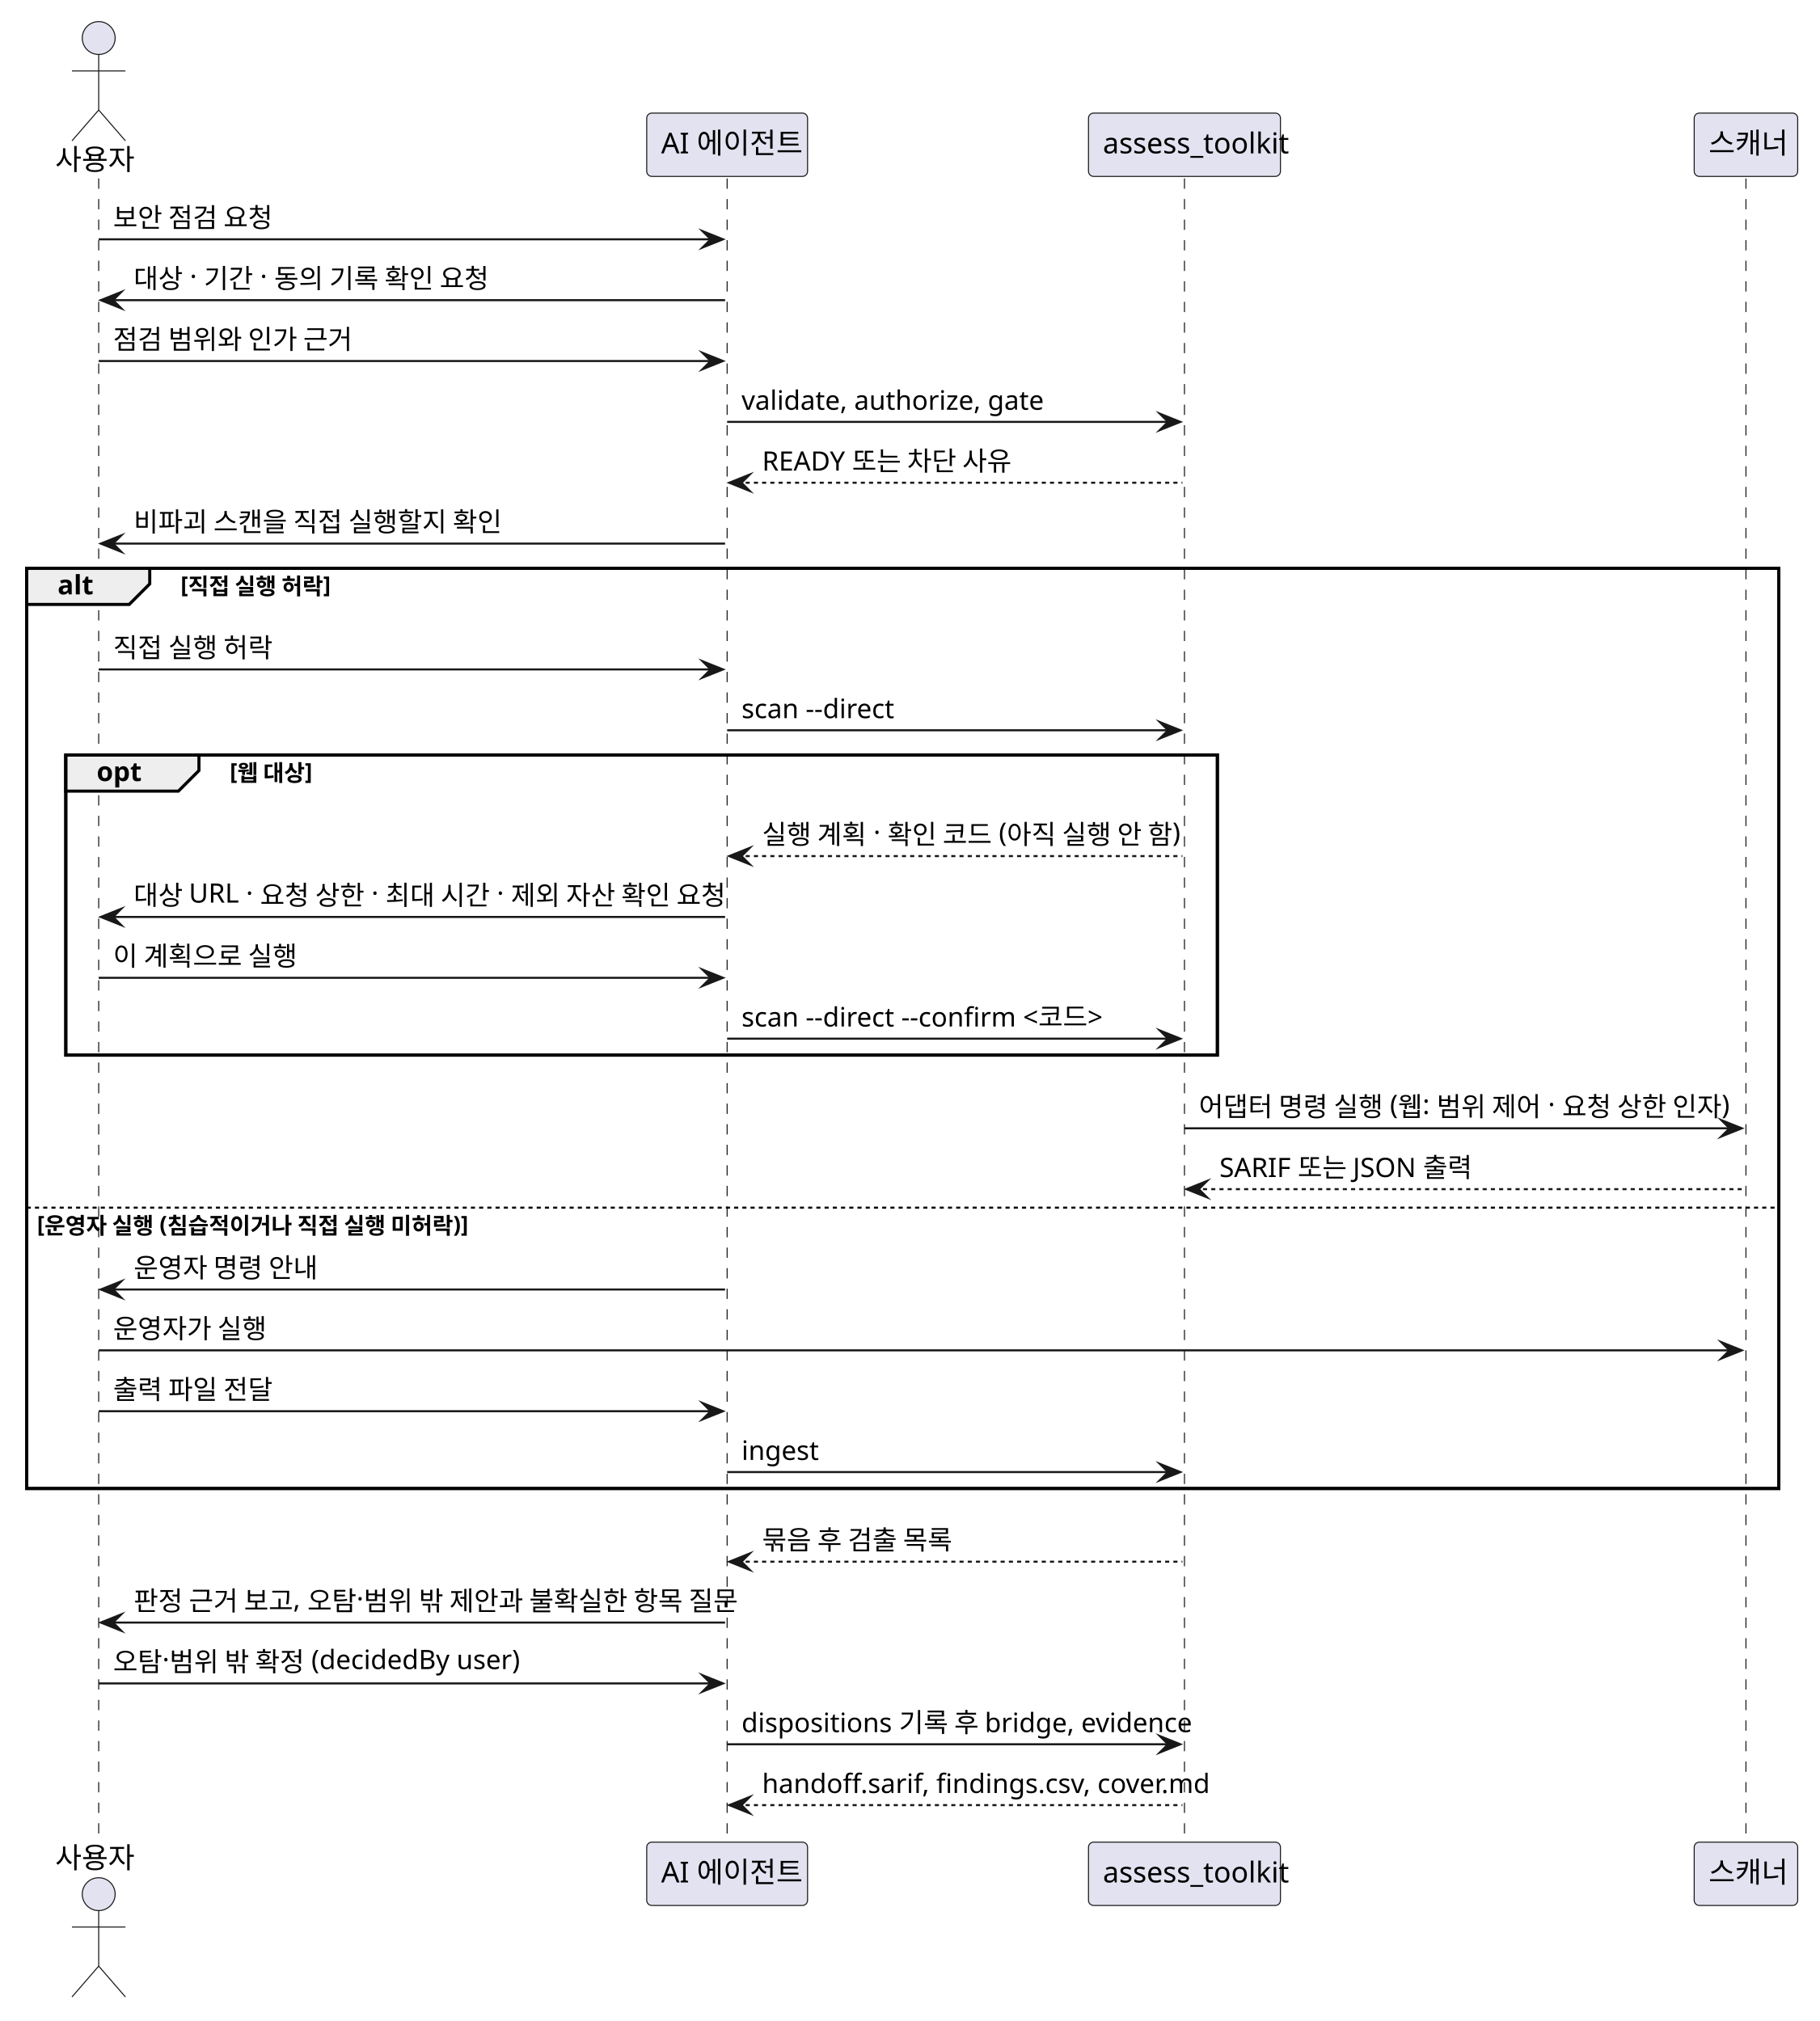
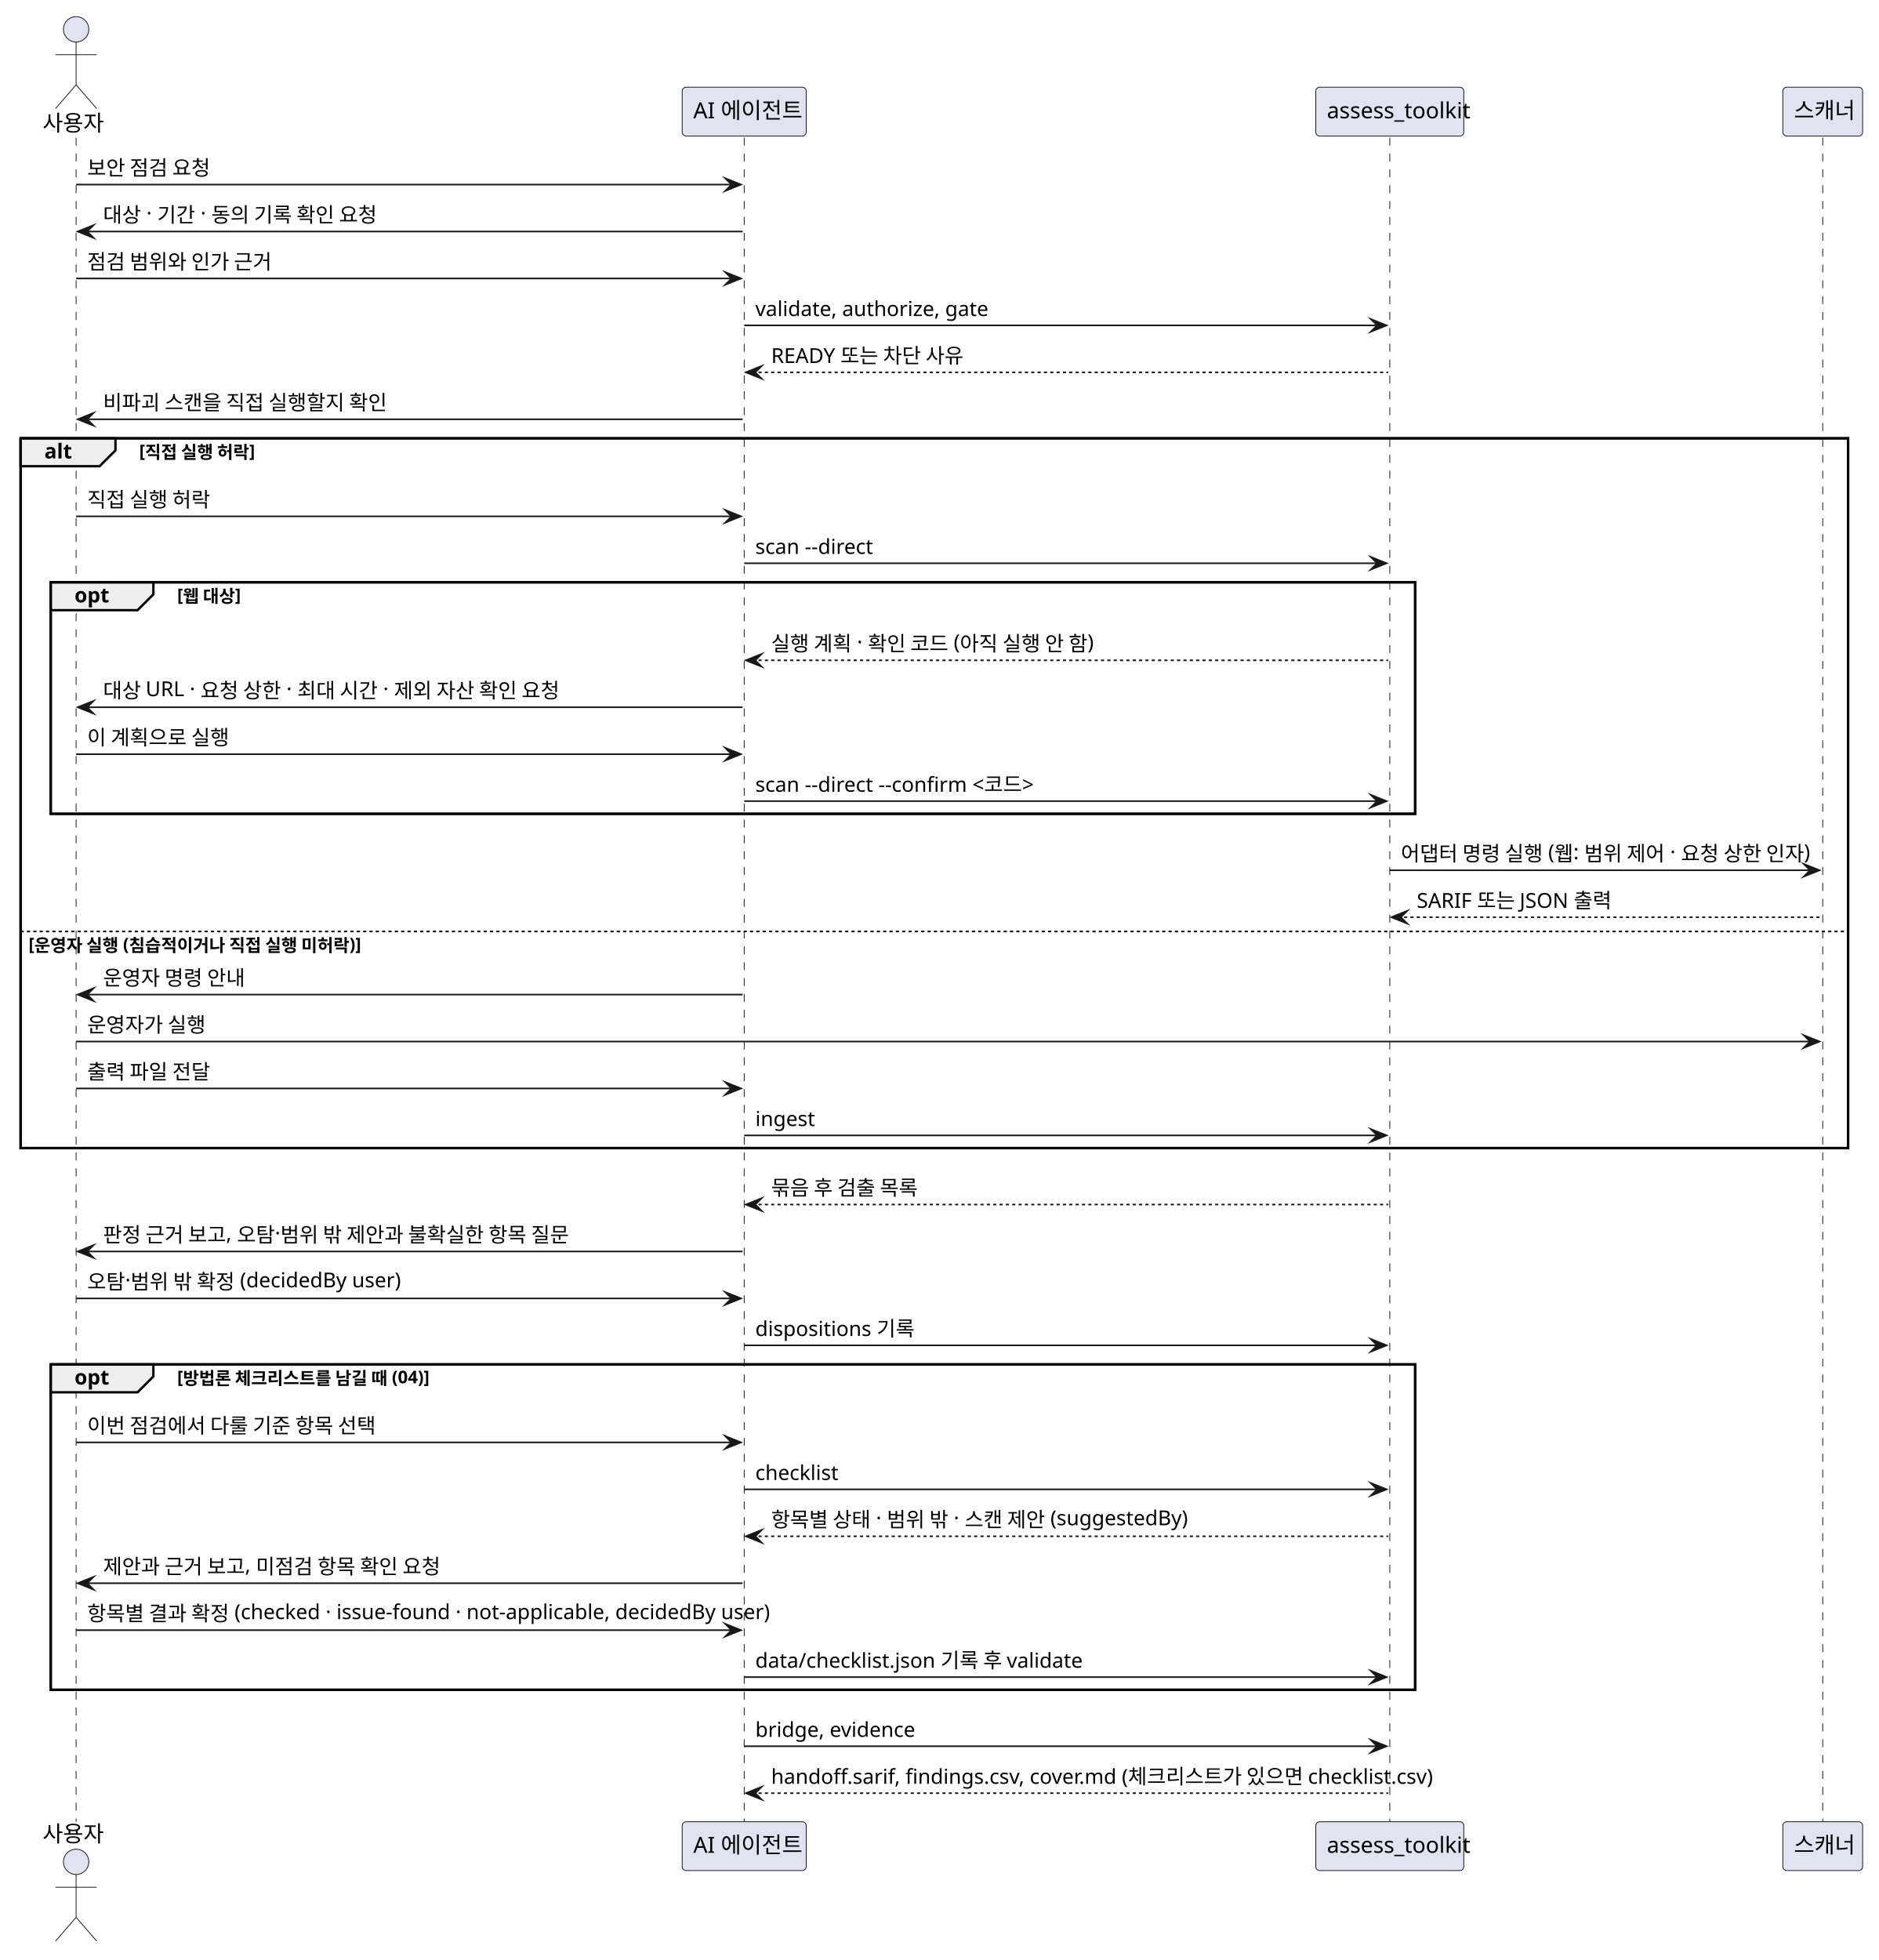
- <svg xmlns="http://www.w3.org/2000/svg" version="1.1" data-diagram-type="SEQUENCE" style="width:885px;height:983px;background:#FFFFFF;" width="885px" height="983px" viewBox="0 0 885 983" zoomAndPan="magnify" preserveAspectRatio="none" contentStyleType="text/css">
+ <svg xmlns="http://www.w3.org/2000/svg" version="1.1" data-diagram-type="SEQUENCE" style="width:1185px;height:1236px;background:#FFFFFF;" width="1185px" height="1236px" viewBox="0 0 1185 1236" zoomAndPan="magnify" preserveAspectRatio="none" contentStyleType="text/css">
  <defs />
  <g font-family="sans-serif" lengthAdjust="spacing">
-     <rect x="13" y="276.4" width="852.079" height="447.6" fill="none" style="stroke:#000;stroke-width:1.5;" />
-     <rect x="32" y="367.2" width="560.025" height="146" fill="none" style="stroke:#000;stroke-width:1.5;" />
+     <rect x="13" y="276.4" width="1152.587" height="447.6" fill="none" style="stroke:#000;stroke-width:1.5;" />
+     <rect x="32" y="367.2" width="860.533" height="146" fill="none" style="stroke:#000;stroke-width:1.5;" />
+     <rect x="32" y="860.4" width="860.533" height="205.2" fill="none" style="stroke:#000;stroke-width:1.5;" />
    <g class="participant-lifeline" data-qualified-name="U" data-entity-uid="part1" id="part1-lifeline" data-source-line="5">
      <g>
-         <rect x="44.5" y="86.8" width="8" height="809.2" fill="#000" fill-opacity="0" />
-         <line x1="48" y1="86.8" x2="48" y2="896" style="stroke:#181818;stroke-width:0.5;stroke-dasharray:5,5;" />
+         <rect x="44.5" y="86.8" width="8" height="1062" fill="#000" fill-opacity="0" />
+         <line x1="48" y1="86.8" x2="48" y2="1148.8" style="stroke:#181818;stroke-width:0.5;stroke-dasharray:5,5;" />
      </g>
    </g>
    <g class="participant-lifeline" data-qualified-name="A" data-entity-uid="part2" id="part2-lifeline" data-source-line="6">
      <g>
-         <rect x="350.119" y="86.8" width="8" height="809.2" fill="#000" fill-opacity="0" />
-         <line x1="353.619" y1="86.8" x2="353.619" y2="896" style="stroke:#181818;stroke-width:0.5;stroke-dasharray:5,5;" />
+         <rect x="465.871" y="86.8" width="8" height="1062" fill="#000" fill-opacity="0" />
+         <line x1="469.371" y1="86.8" x2="469.371" y2="1148.8" style="stroke:#181818;stroke-width:0.5;stroke-dasharray:5,5;" />
      </g>
    </g>
    <g class="participant-lifeline" data-qualified-name="T" data-entity-uid="part3" id="part3-lifeline" data-source-line="7">
      <g>
-         <rect x="572.525" y="86.8" width="8" height="809.2" fill="#000" fill-opacity="0" />
-         <line x1="576.025" y1="86.8" x2="576.025" y2="896" style="stroke:#181818;stroke-width:0.5;stroke-dasharray:5,5;" />
+         <rect x="873.033" y="86.8" width="8" height="1062" fill="#000" fill-opacity="0" />
+         <line x1="876.533" y1="86.8" x2="876.533" y2="1148.8" style="stroke:#181818;stroke-width:0.5;stroke-dasharray:5,5;" />
      </g>
    </g>
    <g class="participant-lifeline" data-qualified-name="S" data-entity-uid="part4" id="part4-lifeline" data-source-line="8">
      <g>
-         <rect x="845.579" y="86.8" width="8" height="809.2" fill="#000" fill-opacity="0" />
-         <line x1="849.079" y1="86.8" x2="849.079" y2="896" style="stroke:#181818;stroke-width:0.5;stroke-dasharray:5,5;" />
+         <rect x="1146.087" y="86.8" width="8" height="1062" fill="#000" fill-opacity="0" />
+         <line x1="1149.587" y1="86.8" x2="1149.587" y2="1148.8" style="stroke:#181818;stroke-width:0.5;stroke-dasharray:5,5;" />
      </g>
    </g>
    <g class="participant participant-head" data-qualified-name="U" data-entity-uid="part1" id="part1-head" data-source-line="5">
      <text x="26.835" y="82.6" fill="#000" font-size="14" textLength="36.33" font-family="'Apple SD Gothic Neo'">사용자</text>
      <ellipse cx="48" cy="18.5" rx="8" ry="8" fill="#E2E2F0" style="stroke:#181818;stroke-width:0.5;" />
      <path d="M48,26.5 L48,53.5 M35,34.5 L61,34.5 M48,53.5 L35,68.5 M48,53.5 L61,68.5" style="stroke:#181818;stroke-width:0.5;" fill="none" />
    </g>
    <g class="participant participant-head" data-qualified-name="A" data-entity-uid="part2" id="part2-head" data-source-line="6">
-       <rect x="314.51" y="55" width="78.218" height="30.8" fill="#E2E2F0" style="stroke:#181818;stroke-width:0.5;" rx="2.5" ry="2.5" />
-       <text x="321.51" y="74.6" fill="#000" font-size="14" textLength="64.218" font-family="'Apple SD Gothic Neo'">AI 에이전트</text>
+       <rect x="430.262" y="55" width="78.218" height="30.8" fill="#E2E2F0" style="stroke:#181818;stroke-width:0.5;" rx="2.5" ry="2.5" />
+       <text x="437.262" y="74.6" fill="#000" font-size="14" textLength="64.218" font-family="'Apple SD Gothic Neo'">AI 에이전트</text>
    </g>
    <g class="participant participant-head" data-qualified-name="T" data-entity-uid="part3" id="part3-head" data-source-line="7">
-       <rect x="529.349" y="55" width="93.352" height="30.8" fill="#E2E2F0" style="stroke:#181818;stroke-width:0.5;" rx="2.5" ry="2.5" />
-       <text x="536.349" y="74.6" fill="#000" font-size="14" textLength="79.352" font-family="'Apple SD Gothic Neo'">assess_toolkit</text>
+       <rect x="829.857" y="55" width="93.352" height="30.8" fill="#E2E2F0" style="stroke:#181818;stroke-width:0.5;" rx="2.5" ry="2.5" />
+       <text x="836.857" y="74.6" fill="#000" font-size="14" textLength="79.352" font-family="'Apple SD Gothic Neo'">assess_toolkit</text>
    </g>
    <g class="participant participant-head" data-qualified-name="S" data-entity-uid="part4" id="part4-head" data-source-line="8">
-       <rect x="823.914" y="55" width="50.33" height="30.8" fill="#E2E2F0" style="stroke:#181818;stroke-width:0.5;" rx="2.5" ry="2.5" />
-       <text x="830.914" y="74.6" fill="#000" font-size="14" textLength="36.33" font-family="'Apple SD Gothic Neo'">스캐너</text>
+       <rect x="1124.422" y="55" width="50.33" height="30.8" fill="#E2E2F0" style="stroke:#181818;stroke-width:0.5;" rx="2.5" ry="2.5" />
+       <text x="1131.422" y="74.6" fill="#000" font-size="14" textLength="36.33" font-family="'Apple SD Gothic Neo'">스캐너</text>
    </g>
    <g class="participant participant-tail" data-qualified-name="U" data-entity-uid="part1" id="part1-tail" data-source-line="5">
-       <text x="26.835" y="908.6" fill="#000" font-size="14" textLength="36.33" font-family="'Apple SD Gothic Neo'">사용자</text>
-       <ellipse cx="48" cy="921.3" rx="8" ry="8" fill="#E2E2F0" style="stroke:#181818;stroke-width:0.5;" />
-       <path d="M48,929.3 L48,956.3 M35,937.3 L61,937.3 M48,956.3 L35,971.3 M48,956.3 L61,971.3" style="stroke:#181818;stroke-width:0.5;" fill="none" />
+       <text x="26.835" y="1161.4" fill="#000" font-size="14" textLength="36.33" font-family="'Apple SD Gothic Neo'">사용자</text>
+       <ellipse cx="48" cy="1174.1" rx="8" ry="8" fill="#E2E2F0" style="stroke:#181818;stroke-width:0.5;" />
+       <path d="M48,1182.1 L48,1209.1 M35,1190.1 L61,1190.1 M48,1209.1 L35,1224.1 M48,1209.1 L61,1224.1" style="stroke:#181818;stroke-width:0.5;" fill="none" />
    </g>
    <g class="participant participant-tail" data-qualified-name="A" data-entity-uid="part2" id="part2-tail" data-source-line="6">
-       <rect x="314.51" y="896" width="78.218" height="30.8" fill="#E2E2F0" style="stroke:#181818;stroke-width:0.5;" rx="2.5" ry="2.5" />
-       <text x="321.51" y="915.6" fill="#000" font-size="14" textLength="64.218" font-family="'Apple SD Gothic Neo'">AI 에이전트</text>
+       <rect x="430.262" y="1148.8" width="78.218" height="30.8" fill="#E2E2F0" style="stroke:#181818;stroke-width:0.5;" rx="2.5" ry="2.5" />
+       <text x="437.262" y="1168.4" fill="#000" font-size="14" textLength="64.218" font-family="'Apple SD Gothic Neo'">AI 에이전트</text>
    </g>
    <g class="participant participant-tail" data-qualified-name="T" data-entity-uid="part3" id="part3-tail" data-source-line="7">
-       <rect x="529.349" y="896" width="93.352" height="30.8" fill="#E2E2F0" style="stroke:#181818;stroke-width:0.5;" rx="2.5" ry="2.5" />
-       <text x="536.349" y="915.6" fill="#000" font-size="14" textLength="79.352" font-family="'Apple SD Gothic Neo'">assess_toolkit</text>
+       <rect x="829.857" y="1148.8" width="93.352" height="30.8" fill="#E2E2F0" style="stroke:#181818;stroke-width:0.5;" rx="2.5" ry="2.5" />
+       <text x="836.857" y="1168.4" fill="#000" font-size="14" textLength="79.352" font-family="'Apple SD Gothic Neo'">assess_toolkit</text>
    </g>
    <g class="participant participant-tail" data-qualified-name="S" data-entity-uid="part4" id="part4-tail" data-source-line="8">
-       <rect x="823.914" y="896" width="50.33" height="30.8" fill="#E2E2F0" style="stroke:#181818;stroke-width:0.5;" rx="2.5" ry="2.5" />
-       <text x="830.914" y="915.6" fill="#000" font-size="14" textLength="36.33" font-family="'Apple SD Gothic Neo'">스캐너</text>
+       <rect x="1124.422" y="1148.8" width="50.33" height="30.8" fill="#E2E2F0" style="stroke:#181818;stroke-width:0.5;" rx="2.5" ry="2.5" />
+       <text x="1131.422" y="1168.4" fill="#000" font-size="14" textLength="36.33" font-family="'Apple SD Gothic Neo'">스캐너</text>
    </g>
    <g class="message" data-entity-1="part1" data-entity-2="part2" id="msg1" data-source-line="9">
-       <polygon points="341.619,112.4,351.619,116.4,341.619,120.4,345.619,116.4" fill="#181818" style="stroke:#181818;stroke-width:1;stroke-linejoin:miter;stroke-miterlimit:10;" />
-       <line x1="48" y1="116.4" x2="347.619" y2="116.4" style="stroke:#181818;stroke-width:1;" />
+       <polygon points="457.371,112.4,467.371,116.4,457.371,120.4,461.371,116.4" fill="#181818" style="stroke:#181818;stroke-width:1;stroke-linejoin:miter;stroke-miterlimit:10;" />
+       <line x1="48" y1="116.4" x2="463.371" y2="116.4" style="stroke:#181818;stroke-width:1;" />
      <text x="55" y="110.5" fill="#000" font-size="13" textLength="74.308" font-family="'Apple SD Gothic Neo'">보안 점검 요청</text>
    </g>
    <g class="message" data-entity-1="part2" data-entity-2="part1" id="msg2" data-source-line="10">
      <polygon points="59,142,49,146,59,150,55,146" fill="#181818" style="stroke:#181818;stroke-width:1;stroke-linejoin:miter;stroke-miterlimit:10;" />
-       <line x1="53" y1="146" x2="352.619" y2="146" style="stroke:#181818;stroke-width:1;" />
+       <line x1="53" y1="146" x2="468.371" y2="146" style="stroke:#181818;stroke-width:1;" />
      <text x="65" y="140.1" fill="#000" font-size="13" textLength="166.751" font-family="'Apple SD Gothic Neo'">대상 · 기간 · 동의 기록 확인 요청</text>
    </g>
    <g class="message" data-entity-1="part1" data-entity-2="part2" id="msg3" data-source-line="11">
-       <polygon points="341.619,171.6,351.619,175.6,341.619,179.6,345.619,175.6" fill="#181818" style="stroke:#181818;stroke-width:1;stroke-linejoin:miter;stroke-miterlimit:10;" />
-       <line x1="48" y1="175.6" x2="347.619" y2="175.6" style="stroke:#181818;stroke-width:1;" />
+       <polygon points="457.371,171.6,467.371,175.6,457.371,179.6,461.371,175.6" fill="#181818" style="stroke:#181818;stroke-width:1;stroke-linejoin:miter;stroke-miterlimit:10;" />
+       <line x1="48" y1="175.6" x2="463.371" y2="175.6" style="stroke:#181818;stroke-width:1;" />
      <text x="55" y="169.7" fill="#000" font-size="13" textLength="111.462" font-family="'Apple SD Gothic Neo'">점검 범위와 인가 근거</text>
    </g>
    <g class="message" data-entity-1="part2" data-entity-2="part3" id="msg4" data-source-line="12">
-       <polygon points="564.025,201.2,574.025,205.2,564.025,209.2,568.025,205.2" fill="#181818" style="stroke:#181818;stroke-width:1;stroke-linejoin:miter;stroke-miterlimit:10;" />
-       <line x1="353.619" y1="205.2" x2="570.025" y2="205.2" style="stroke:#181818;stroke-width:1;" />
-       <text x="360.619" y="199.3" fill="#000" font-size="13" textLength="130.481" font-family="'Apple SD Gothic Neo'">validate, authorize, gate</text>
+       <polygon points="864.533,201.2,874.533,205.2,864.533,209.2,868.533,205.2" fill="#181818" style="stroke:#181818;stroke-width:1;stroke-linejoin:miter;stroke-miterlimit:10;" />
+       <line x1="469.371" y1="205.2" x2="870.533" y2="205.2" style="stroke:#181818;stroke-width:1;" />
+       <text x="476.371" y="199.3" fill="#000" font-size="13" textLength="130.481" font-family="'Apple SD Gothic Neo'">validate, authorize, gate</text>
    </g>
    <g class="message" data-entity-1="part3" data-entity-2="part2" id="msg5" data-source-line="13">
-       <polygon points="364.619,230.8,354.619,234.8,364.619,238.8,360.619,234.8" fill="#181818" style="stroke:#181818;stroke-width:1;stroke-linejoin:miter;stroke-miterlimit:10;" />
-       <line x1="358.619" y1="234.8" x2="575.025" y2="234.8" style="stroke:#181818;stroke-width:1;stroke-dasharray:2,2;" />
-       <text x="370.619" y="228.9" fill="#000" font-size="13" textLength="115.934" font-family="'Apple SD Gothic Neo'">READY 또는 차단 사유</text>
+       <polygon points="480.371,230.8,470.371,234.8,480.371,238.8,476.371,234.8" fill="#181818" style="stroke:#181818;stroke-width:1;stroke-linejoin:miter;stroke-miterlimit:10;" />
+       <line x1="474.371" y1="234.8" x2="875.533" y2="234.8" style="stroke:#181818;stroke-width:1;stroke-dasharray:2,2;" />
+       <text x="486.371" y="228.9" fill="#000" font-size="13" textLength="115.934" font-family="'Apple SD Gothic Neo'">READY 또는 차단 사유</text>
    </g>
    <g class="message" data-entity-1="part2" data-entity-2="part1" id="msg6" data-source-line="14">
      <polygon points="59,260.4,49,264.4,59,268.4,55,264.4" fill="#181818" style="stroke:#181818;stroke-width:1;stroke-linejoin:miter;stroke-miterlimit:10;" />
-       <line x1="53" y1="264.4" x2="352.619" y2="264.4" style="stroke:#181818;stroke-width:1;" />
+       <line x1="53" y1="264.4" x2="468.371" y2="264.4" style="stroke:#181818;stroke-width:1;" />
      <text x="65" y="258.5" fill="#000" font-size="13" textLength="171.106" font-family="'Apple SD Gothic Neo'">비파괴 스캔을 직접 실행할지 확인</text>
    </g>
    <path d="M13,276.4 L72.82,276.4 L72.82,284 L62.82,294 L13,294 L13,276.4" style="stroke:#000;stroke-width:1.5;" fill="#EEE" />
-     <rect x="13" y="276.4" width="852.079" height="447.6" fill="none" style="stroke:#000;stroke-width:1.5;" />
+     <rect x="13" y="276.4" width="1152.587" height="447.6" fill="none" style="stroke:#000;stroke-width:1.5;" />
    <text x="28" y="289.1" fill="#000" font-size="13" textLength="14.82" font-weight="700" font-family="'Apple SD Gothic Neo'">alt</text>
    <text x="87.82" y="288.3" fill="#000" font-size="11" textLength="70.774" font-weight="700" font-family="'Apple SD Gothic Neo'">[직접 실행 허락]</text>
    <g class="message" data-entity-1="part1" data-entity-2="part2" id="msg7" data-source-line="16">
-       <polygon points="341.619,321.6,351.619,325.6,341.619,329.6,345.619,325.6" fill="#181818" style="stroke:#181818;stroke-width:1;stroke-linejoin:miter;stroke-miterlimit:10;" />
-       <line x1="48" y1="325.6" x2="347.619" y2="325.6" style="stroke:#181818;stroke-width:1;" />
+       <polygon points="457.371,321.6,467.371,325.6,457.371,329.6,461.371,325.6" fill="#181818" style="stroke:#181818;stroke-width:1;stroke-linejoin:miter;stroke-miterlimit:10;" />
+       <line x1="48" y1="325.6" x2="463.371" y2="325.6" style="stroke:#181818;stroke-width:1;" />
      <text x="55" y="319.7" fill="#000" font-size="13" textLength="74.308" font-family="'Apple SD Gothic Neo'">직접 실행 허락</text>
    </g>
    <g class="message" data-entity-1="part2" data-entity-2="part3" id="msg8" data-source-line="17">
-       <polygon points="564.025,351.2,574.025,355.2,564.025,359.2,568.025,355.2" fill="#181818" style="stroke:#181818;stroke-width:1;stroke-linejoin:miter;stroke-miterlimit:10;" />
-       <line x1="353.619" y1="355.2" x2="570.025" y2="355.2" style="stroke:#181818;stroke-width:1;" />
-       <text x="360.619" y="349.3" fill="#000" font-size="13" textLength="70.434" font-family="'Apple SD Gothic Neo'">scan --direct</text>
+       <polygon points="864.533,351.2,874.533,355.2,864.533,359.2,868.533,355.2" fill="#181818" style="stroke:#181818;stroke-width:1;stroke-linejoin:miter;stroke-miterlimit:10;" />
+       <line x1="469.371" y1="355.2" x2="870.533" y2="355.2" style="stroke:#181818;stroke-width:1;" />
+       <text x="476.371" y="349.3" fill="#000" font-size="13" textLength="70.434" font-family="'Apple SD Gothic Neo'">scan --direct</text>
    </g>
    <path d="M32,367.2 L96.747,367.2 L96.747,374.8 L86.747,384.8 L32,384.8 L32,367.2" style="stroke:#000;stroke-width:1.5;" fill="#EEE" />
-     <rect x="32" y="367.2" width="560.025" height="146" fill="none" style="stroke:#000;stroke-width:1.5;" />
+     <rect x="32" y="367.2" width="860.533" height="146" fill="none" style="stroke:#000;stroke-width:1.5;" />
    <text x="47" y="379.9" fill="#000" font-size="13" textLength="19.747" font-weight="700" font-family="'Apple SD Gothic Neo'">opt</text>
    <text x="111.747" y="379.1" fill="#000" font-size="11" textLength="39.336" font-weight="700" font-family="'Apple SD Gothic Neo'">[웹 대상]</text>
    <g class="message" data-entity-1="part3" data-entity-2="part2" id="msg9" data-source-line="19">
-       <polygon points="364.619,412.4,354.619,416.4,364.619,420.4,360.619,416.4" fill="#181818" style="stroke:#181818;stroke-width:1;stroke-linejoin:miter;stroke-miterlimit:10;" />
-       <line x1="358.619" y1="416.4" x2="575.025" y2="416.4" style="stroke:#181818;stroke-width:1;stroke-dasharray:2,2;" />
-       <text x="370.619" y="410.5" fill="#000" font-size="13" textLength="196.963" font-family="'Apple SD Gothic Neo'">실행 계획 · 확인 코드 (아직 실행 안 함)</text>
+       <polygon points="480.371,412.4,470.371,416.4,480.371,420.4,476.371,416.4" fill="#181818" style="stroke:#181818;stroke-width:1;stroke-linejoin:miter;stroke-miterlimit:10;" />
+       <line x1="474.371" y1="416.4" x2="875.533" y2="416.4" style="stroke:#181818;stroke-width:1;stroke-dasharray:2,2;" />
+       <text x="486.371" y="410.5" fill="#000" font-size="13" textLength="196.963" font-family="'Apple SD Gothic Neo'">실행 계획 · 확인 코드 (아직 실행 안 함)</text>
    </g>
    <g class="message" data-entity-1="part2" data-entity-2="part1" id="msg10" data-source-line="20">
      <polygon points="59,442,49,446,59,450,55,446" fill="#181818" style="stroke:#181818;stroke-width:1;stroke-linejoin:miter;stroke-miterlimit:10;" />
-       <line x1="53" y1="446" x2="352.619" y2="446" style="stroke:#181818;stroke-width:1;" />
+       <line x1="53" y1="446" x2="468.371" y2="446" style="stroke:#181818;stroke-width:1;" />
      <text x="65" y="440.1" fill="#000" font-size="13" textLength="277.823" font-family="'Apple SD Gothic Neo'">대상 URL · 요청 상한 · 최대 시간 · 제외 자산 확인 요청</text>
    </g>
    <g class="message" data-entity-1="part1" data-entity-2="part2" id="msg11" data-source-line="21">
-       <polygon points="341.619,471.6,351.619,475.6,341.619,479.6,345.619,475.6" fill="#181818" style="stroke:#181818;stroke-width:1;stroke-linejoin:miter;stroke-miterlimit:10;" />
-       <line x1="48" y1="475.6" x2="347.619" y2="475.6" style="stroke:#181818;stroke-width:1;" />
+       <polygon points="457.371,471.6,467.371,475.6,457.371,479.6,461.371,475.6" fill="#181818" style="stroke:#181818;stroke-width:1;stroke-linejoin:miter;stroke-miterlimit:10;" />
+       <line x1="48" y1="475.6" x2="463.371" y2="475.6" style="stroke:#181818;stroke-width:1;" />
      <text x="55" y="469.7" fill="#000" font-size="13" textLength="85.553" font-family="'Apple SD Gothic Neo'">이 계획으로 실행</text>
    </g>
    <g class="message" data-entity-1="part2" data-entity-2="part3" id="msg12" data-source-line="22">
-       <polygon points="564.025,501.2,574.025,505.2,564.025,509.2,568.025,505.2" fill="#181818" style="stroke:#181818;stroke-width:1;stroke-linejoin:miter;stroke-miterlimit:10;" />
-       <line x1="353.619" y1="505.2" x2="570.025" y2="505.2" style="stroke:#181818;stroke-width:1;" />
-       <text x="360.619" y="499.3" fill="#000" font-size="13" textLength="167.83" font-family="'Apple SD Gothic Neo'">scan --direct --confirm &lt;코드&gt;</text>
+       <polygon points="864.533,501.2,874.533,505.2,864.533,509.2,868.533,505.2" fill="#181818" style="stroke:#181818;stroke-width:1;stroke-linejoin:miter;stroke-miterlimit:10;" />
+       <line x1="469.371" y1="505.2" x2="870.533" y2="505.2" style="stroke:#181818;stroke-width:1;" />
+       <text x="476.371" y="499.3" fill="#000" font-size="13" textLength="167.83" font-family="'Apple SD Gothic Neo'">scan --direct --confirm &lt;코드&gt;</text>
    </g>
    <g class="message" data-entity-1="part3" data-entity-2="part4" id="msg13" data-source-line="24">
-       <polygon points="837.079,544.8,847.079,548.8,837.079,552.8,841.079,548.8" fill="#181818" style="stroke:#181818;stroke-width:1;stroke-linejoin:miter;stroke-miterlimit:10;" />
-       <line x1="576.025" y1="548.8" x2="843.079" y2="548.8" style="stroke:#181818;stroke-width:1;" />
-       <text x="583.025" y="542.9" fill="#000" font-size="13" textLength="249.054" font-family="'Apple SD Gothic Neo'">어댑터 명령 실행 (웹: 범위 제어 · 요청 상한 인자)</text>
+       <polygon points="1137.587,544.8,1147.587,548.8,1137.587,552.8,1141.587,548.8" fill="#181818" style="stroke:#181818;stroke-width:1;stroke-linejoin:miter;stroke-miterlimit:10;" />
+       <line x1="876.533" y1="548.8" x2="1143.587" y2="548.8" style="stroke:#181818;stroke-width:1;" />
+       <text x="883.533" y="542.9" fill="#000" font-size="13" textLength="249.054" font-family="'Apple SD Gothic Neo'">어댑터 명령 실행 (웹: 범위 제어 · 요청 상한 인자)</text>
    </g>
    <g class="message" data-entity-1="part4" data-entity-2="part3" id="msg14" data-source-line="25">
-       <polygon points="587.025,574.4,577.025,578.4,587.025,582.4,583.025,578.4" fill="#181818" style="stroke:#181818;stroke-width:1;stroke-linejoin:miter;stroke-miterlimit:10;" />
-       <line x1="581.025" y1="578.4" x2="848.079" y2="578.4" style="stroke:#181818;stroke-width:1;stroke-dasharray:2,2;" />
-       <text x="593.025" y="572.5" fill="#000" font-size="13" textLength="116.831" font-family="'Apple SD Gothic Neo'">SARIF 또는 JSON 출력</text>
-     </g>
-     <line x1="13" y1="587.4" x2="865.079" y2="587.4" style="stroke:#000;stroke-width:1;stroke-dasharray:2,2;" />
+       <polygon points="887.533,574.4,877.533,578.4,887.533,582.4,883.533,578.4" fill="#181818" style="stroke:#181818;stroke-width:1;stroke-linejoin:miter;stroke-miterlimit:10;" />
+       <line x1="881.533" y1="578.4" x2="1148.587" y2="578.4" style="stroke:#181818;stroke-width:1;stroke-dasharray:2,2;" />
+       <text x="893.533" y="572.5" fill="#000" font-size="13" textLength="116.831" font-family="'Apple SD Gothic Neo'">SARIF 또는 JSON 출력</text>
+     </g>
+     <line x1="13" y1="587.4" x2="1165.587" y2="587.4" style="stroke:#000;stroke-width:1;stroke-dasharray:2,2;" />
    <text x="18" y="599.3" fill="#000" font-size="11" textLength="201.135" font-weight="700" font-family="'Apple SD Gothic Neo'">[운영자 실행 (침습적이거나 직접 실행 미허락)]</text>
    <g class="message" data-entity-1="part2" data-entity-2="part1" id="msg15" data-source-line="27">
      <polygon points="59,623.2,49,627.2,59,631.2,55,627.2" fill="#181818" style="stroke:#181818;stroke-width:1;stroke-linejoin:miter;stroke-miterlimit:10;" />
-       <line x1="53" y1="627.2" x2="352.619" y2="627.2" style="stroke:#181818;stroke-width:1;" />
+       <line x1="53" y1="627.2" x2="468.371" y2="627.2" style="stroke:#181818;stroke-width:1;" />
      <text x="65" y="621.3" fill="#000" font-size="13" textLength="85.553" font-family="'Apple SD Gothic Neo'">운영자 명령 안내</text>
    </g>
    <g class="message" data-entity-1="part1" data-entity-2="part4" id="msg16" data-source-line="28">
-       <polygon points="837.079,652.8,847.079,656.8,837.079,660.8,841.079,656.8" fill="#181818" style="stroke:#181818;stroke-width:1;stroke-linejoin:miter;stroke-miterlimit:10;" />
-       <line x1="48" y1="656.8" x2="843.079" y2="656.8" style="stroke:#181818;stroke-width:1;" />
+       <polygon points="1137.587,652.8,1147.587,656.8,1137.587,660.8,1141.587,656.8" fill="#181818" style="stroke:#181818;stroke-width:1;stroke-linejoin:miter;stroke-miterlimit:10;" />
+       <line x1="48" y1="656.8" x2="1143.587" y2="656.8" style="stroke:#181818;stroke-width:1;" />
      <text x="55" y="650.9" fill="#000" font-size="13" textLength="70.889" font-family="'Apple SD Gothic Neo'">운영자가 실행</text>
    </g>
    <g class="message" data-entity-1="part1" data-entity-2="part2" id="msg17" data-source-line="29">
-       <polygon points="341.619,682.4,351.619,686.4,341.619,690.4,345.619,686.4" fill="#181818" style="stroke:#181818;stroke-width:1;stroke-linejoin:miter;stroke-miterlimit:10;" />
-       <line x1="48" y1="686.4" x2="347.619" y2="686.4" style="stroke:#181818;stroke-width:1;" />
+       <polygon points="457.371,682.4,467.371,686.4,457.371,690.4,461.371,686.4" fill="#181818" style="stroke:#181818;stroke-width:1;stroke-linejoin:miter;stroke-miterlimit:10;" />
+       <line x1="48" y1="686.4" x2="463.371" y2="686.4" style="stroke:#181818;stroke-width:1;" />
      <text x="55" y="680.5" fill="#000" font-size="13" textLength="74.308" font-family="'Apple SD Gothic Neo'">출력 파일 전달</text>
    </g>
    <g class="message" data-entity-1="part2" data-entity-2="part3" id="msg18" data-source-line="30">
-       <polygon points="564.025,712,574.025,716,564.025,720,568.025,716" fill="#181818" style="stroke:#181818;stroke-width:1;stroke-linejoin:miter;stroke-miterlimit:10;" />
-       <line x1="353.619" y1="716" x2="570.025" y2="716" style="stroke:#181818;stroke-width:1;" />
-       <text x="360.619" y="710.1" fill="#000" font-size="13" textLength="32.942" font-family="'Apple SD Gothic Neo'">ingest</text>
+       <polygon points="864.533,712,874.533,716,864.533,720,868.533,716" fill="#181818" style="stroke:#181818;stroke-width:1;stroke-linejoin:miter;stroke-miterlimit:10;" />
+       <line x1="469.371" y1="716" x2="870.533" y2="716" style="stroke:#181818;stroke-width:1;" />
+       <text x="476.371" y="710.1" fill="#000" font-size="13" textLength="32.942" font-family="'Apple SD Gothic Neo'">ingest</text>
    </g>
    <g class="message" data-entity-1="part3" data-entity-2="part2" id="msg19" data-source-line="32">
-       <polygon points="364.619,755.6,354.619,759.6,364.619,763.6,360.619,759.6" fill="#181818" style="stroke:#181818;stroke-width:1;stroke-linejoin:miter;stroke-miterlimit:10;" />
-       <line x1="358.619" y1="759.6" x2="575.025" y2="759.6" style="stroke:#181818;stroke-width:1;stroke-dasharray:2,2;" />
-       <text x="370.619" y="753.7" fill="#000" font-size="13" textLength="88.972" font-family="'Apple SD Gothic Neo'">묶음 후 검출 목록</text>
+       <polygon points="480.371,755.6,470.371,759.6,480.371,763.6,476.371,759.6" fill="#181818" style="stroke:#181818;stroke-width:1;stroke-linejoin:miter;stroke-miterlimit:10;" />
+       <line x1="474.371" y1="759.6" x2="875.533" y2="759.6" style="stroke:#181818;stroke-width:1;stroke-dasharray:2,2;" />
+       <text x="486.371" y="753.7" fill="#000" font-size="13" textLength="88.972" font-family="'Apple SD Gothic Neo'">묶음 후 검출 목록</text>
    </g>
    <g class="message" data-entity-1="part2" data-entity-2="part1" id="msg20" data-source-line="33">
      <polygon points="59,785.2,49,789.2,59,793.2,55,789.2" fill="#181818" style="stroke:#181818;stroke-width:1;stroke-linejoin:miter;stroke-miterlimit:10;" />
-       <line x1="53" y1="789.2" x2="352.619" y2="789.2" style="stroke:#181818;stroke-width:1;" />
+       <line x1="53" y1="789.2" x2="468.371" y2="789.2" style="stroke:#181818;stroke-width:1;" />
      <text x="65" y="783.3" fill="#000" font-size="13" textLength="281.619" font-family="'Apple SD Gothic Neo'">판정 근거 보고, 오탐·범위 밖 제안과 불확실한 항목 질문</text>
    </g>
    <g class="message" data-entity-1="part1" data-entity-2="part2" id="msg21" data-source-line="34">
-       <polygon points="341.619,814.8,351.619,818.8,341.619,822.8,345.619,818.8" fill="#181818" style="stroke:#181818;stroke-width:1;stroke-linejoin:miter;stroke-miterlimit:10;" />
-       <line x1="48" y1="818.8" x2="347.619" y2="818.8" style="stroke:#181818;stroke-width:1;" />
+       <polygon points="457.371,814.8,467.371,818.8,457.371,822.8,461.371,818.8" fill="#181818" style="stroke:#181818;stroke-width:1;stroke-linejoin:miter;stroke-miterlimit:10;" />
+       <line x1="48" y1="818.8" x2="463.371" y2="818.8" style="stroke:#181818;stroke-width:1;" />
      <text x="55" y="812.9" fill="#000" font-size="13" textLength="184.795" font-family="'Apple SD Gothic Neo'">오탐·범위 밖 확정 (decidedBy user)</text>
    </g>
    <g class="message" data-entity-1="part2" data-entity-2="part3" id="msg22" data-source-line="35">
-       <polygon points="564.025,844.4,574.025,848.4,564.025,852.4,568.025,848.4" fill="#181818" style="stroke:#181818;stroke-width:1;stroke-linejoin:miter;stroke-miterlimit:10;" />
-       <line x1="353.619" y1="848.4" x2="570.025" y2="848.4" style="stroke:#181818;stroke-width:1;" />
-       <text x="360.619" y="842.5" fill="#000" font-size="13" textLength="198.406" font-family="'Apple SD Gothic Neo'">dispositions 기록 후 bridge, evidence</text>
-     </g>
-     <g class="message" data-entity-1="part3" data-entity-2="part2" id="msg23" data-source-line="36">
-       <polygon points="364.619,874,354.619,878,364.619,882,360.619,878" fill="#181818" style="stroke:#181818;stroke-width:1;stroke-linejoin:miter;stroke-miterlimit:10;" />
-       <line x1="358.619" y1="878" x2="575.025" y2="878" style="stroke:#181818;stroke-width:1;stroke-dasharray:2,2;" />
-       <text x="370.619" y="872.1" fill="#000" font-size="13" textLength="195.65" font-family="'Apple SD Gothic Neo'">handoff.sarif, findings.csv, cover.md</text>
+       <polygon points="864.533,844.4,874.533,848.4,864.533,852.4,868.533,848.4" fill="#181818" style="stroke:#181818;stroke-width:1;stroke-linejoin:miter;stroke-miterlimit:10;" />
+       <line x1="469.371" y1="848.4" x2="870.533" y2="848.4" style="stroke:#181818;stroke-width:1;" />
+       <text x="476.371" y="842.5" fill="#000" font-size="13" textLength="90.519" font-family="'Apple SD Gothic Neo'">dispositions 기록</text>
+     </g>
+     <path d="M32,860.4 L96.747,860.4 L96.747,868 L86.747,878 L32,878 L32,860.4" style="stroke:#000;stroke-width:1.5;" fill="#EEE" />
+     <rect x="32" y="860.4" width="860.533" height="205.2" fill="none" style="stroke:#000;stroke-width:1.5;" />
+     <text x="47" y="873.1" fill="#000" font-size="13" textLength="19.747" font-weight="700" font-family="'Apple SD Gothic Neo'">opt</text>
+     <text x="111.747" y="872.3" fill="#000" font-size="11" textLength="154.715" font-weight="700" font-family="'Apple SD Gothic Neo'">[방법론 체크리스트를 남길 때 (04)]</text>
+     <g class="message" data-entity-1="part1" data-entity-2="part2" id="msg23" data-source-line="37">
+       <polygon points="457.371,905.6,467.371,909.6,457.371,913.6,461.371,909.6" fill="#181818" style="stroke:#181818;stroke-width:1;stroke-linejoin:miter;stroke-miterlimit:10;" />
+       <line x1="48" y1="909.6" x2="463.371" y2="909.6" style="stroke:#181818;stroke-width:1;" />
+       <text x="55" y="903.7" fill="#000" font-size="13" textLength="174.525" font-family="'Apple SD Gothic Neo'">이번 점검에서 다룰 기준 항목 선택</text>
+     </g>
+     <g class="message" data-entity-1="part2" data-entity-2="part3" id="msg24" data-source-line="38">
+       <polygon points="864.533,935.2,874.533,939.2,864.533,943.2,868.533,939.2" fill="#181818" style="stroke:#181818;stroke-width:1;stroke-linejoin:miter;stroke-miterlimit:10;" />
+       <line x1="469.371" y1="939.2" x2="870.533" y2="939.2" style="stroke:#181818;stroke-width:1;" />
+       <text x="476.371" y="933.3" fill="#000" font-size="13" textLength="47.229" font-family="'Apple SD Gothic Neo'">checklist</text>
+     </g>
+     <g class="message" data-entity-1="part3" data-entity-2="part2" id="msg25" data-source-line="39">
+       <polygon points="480.371,964.8,470.371,968.8,480.371,972.8,476.371,968.8" fill="#181818" style="stroke:#181818;stroke-width:1;stroke-linejoin:miter;stroke-miterlimit:10;" />
+       <line x1="474.371" y1="968.8" x2="875.533" y2="968.8" style="stroke:#181818;stroke-width:1;stroke-dasharray:2,2;" />
+       <text x="486.371" y="962.9" fill="#000" font-size="13" textLength="247.767" font-family="'Apple SD Gothic Neo'">항목별 상태 · 범위 밖 · 스캔 제안 (suggestedBy)</text>
+     </g>
+     <g class="message" data-entity-1="part2" data-entity-2="part1" id="msg26" data-source-line="40">
+       <polygon points="59,994.4,49,998.4,59,1002.4,55,998.4" fill="#181818" style="stroke:#181818;stroke-width:1;stroke-linejoin:miter;stroke-miterlimit:10;" />
+       <line x1="53" y1="998.4" x2="468.371" y2="998.4" style="stroke:#181818;stroke-width:1;" />
+       <text x="65" y="992.5" fill="#000" font-size="13" textLength="203.372" font-family="'Apple SD Gothic Neo'">제안과 근거 보고, 미점검 항목 확인 요청</text>
+     </g>
+     <g class="message" data-entity-1="part1" data-entity-2="part2" id="msg27" data-source-line="41">
+       <polygon points="457.371,1024,467.371,1028,457.371,1032,461.371,1028" fill="#181818" style="stroke:#181818;stroke-width:1;stroke-linejoin:miter;stroke-miterlimit:10;" />
+       <line x1="48" y1="1028" x2="463.371" y2="1028" style="stroke:#181818;stroke-width:1;" />
+       <text x="55" y="1022.1" fill="#000" font-size="13" textLength="397.371" font-family="'Apple SD Gothic Neo'">항목별 결과 확정 (checked · issue-found · not-applicable, decidedBy user)</text>
+     </g>
+     <g class="message" data-entity-1="part2" data-entity-2="part3" id="msg28" data-source-line="42">
+       <polygon points="864.533,1053.6,874.533,1057.6,864.533,1061.6,868.533,1057.6" fill="#181818" style="stroke:#181818;stroke-width:1;stroke-linejoin:miter;stroke-miterlimit:10;" />
+       <line x1="469.371" y1="1057.6" x2="870.533" y2="1057.6" style="stroke:#181818;stroke-width:1;" />
+       <text x="476.371" y="1051.7" fill="#000" font-size="13" textLength="187.421" font-family="'Apple SD Gothic Neo'">data/checklist.json 기록 후 validate</text>
+     </g>
+     <g class="message" data-entity-1="part2" data-entity-2="part3" id="msg29" data-source-line="44">
+       <polygon points="864.533,1097.2,874.533,1101.2,864.533,1105.2,868.533,1101.2" fill="#181818" style="stroke:#181818;stroke-width:1;stroke-linejoin:miter;stroke-miterlimit:10;" />
+       <line x1="469.371" y1="1101.2" x2="870.533" y2="1101.2" style="stroke:#181818;stroke-width:1;" />
+       <text x="476.371" y="1095.3" fill="#000" font-size="13" textLength="89.804" font-family="'Apple SD Gothic Neo'">bridge, evidence</text>
+     </g>
+     <g class="message" data-entity-1="part3" data-entity-2="part2" id="msg30" data-source-line="45">
+       <polygon points="480.371,1126.8,470.371,1130.8,480.371,1134.8,476.371,1130.8" fill="#181818" style="stroke:#181818;stroke-width:1;stroke-linejoin:miter;stroke-miterlimit:10;" />
+       <line x1="474.371" y1="1130.8" x2="875.533" y2="1130.8" style="stroke:#181818;stroke-width:1;stroke-dasharray:2,2;" />
+       <text x="486.371" y="1124.9" fill="#000" font-size="13" textLength="383.162" font-family="'Apple SD Gothic Neo'">handoff.sarif, findings.csv, cover.md (체크리스트가 있으면 checklist.csv)</text>
    </g>
  </g>
</svg>
